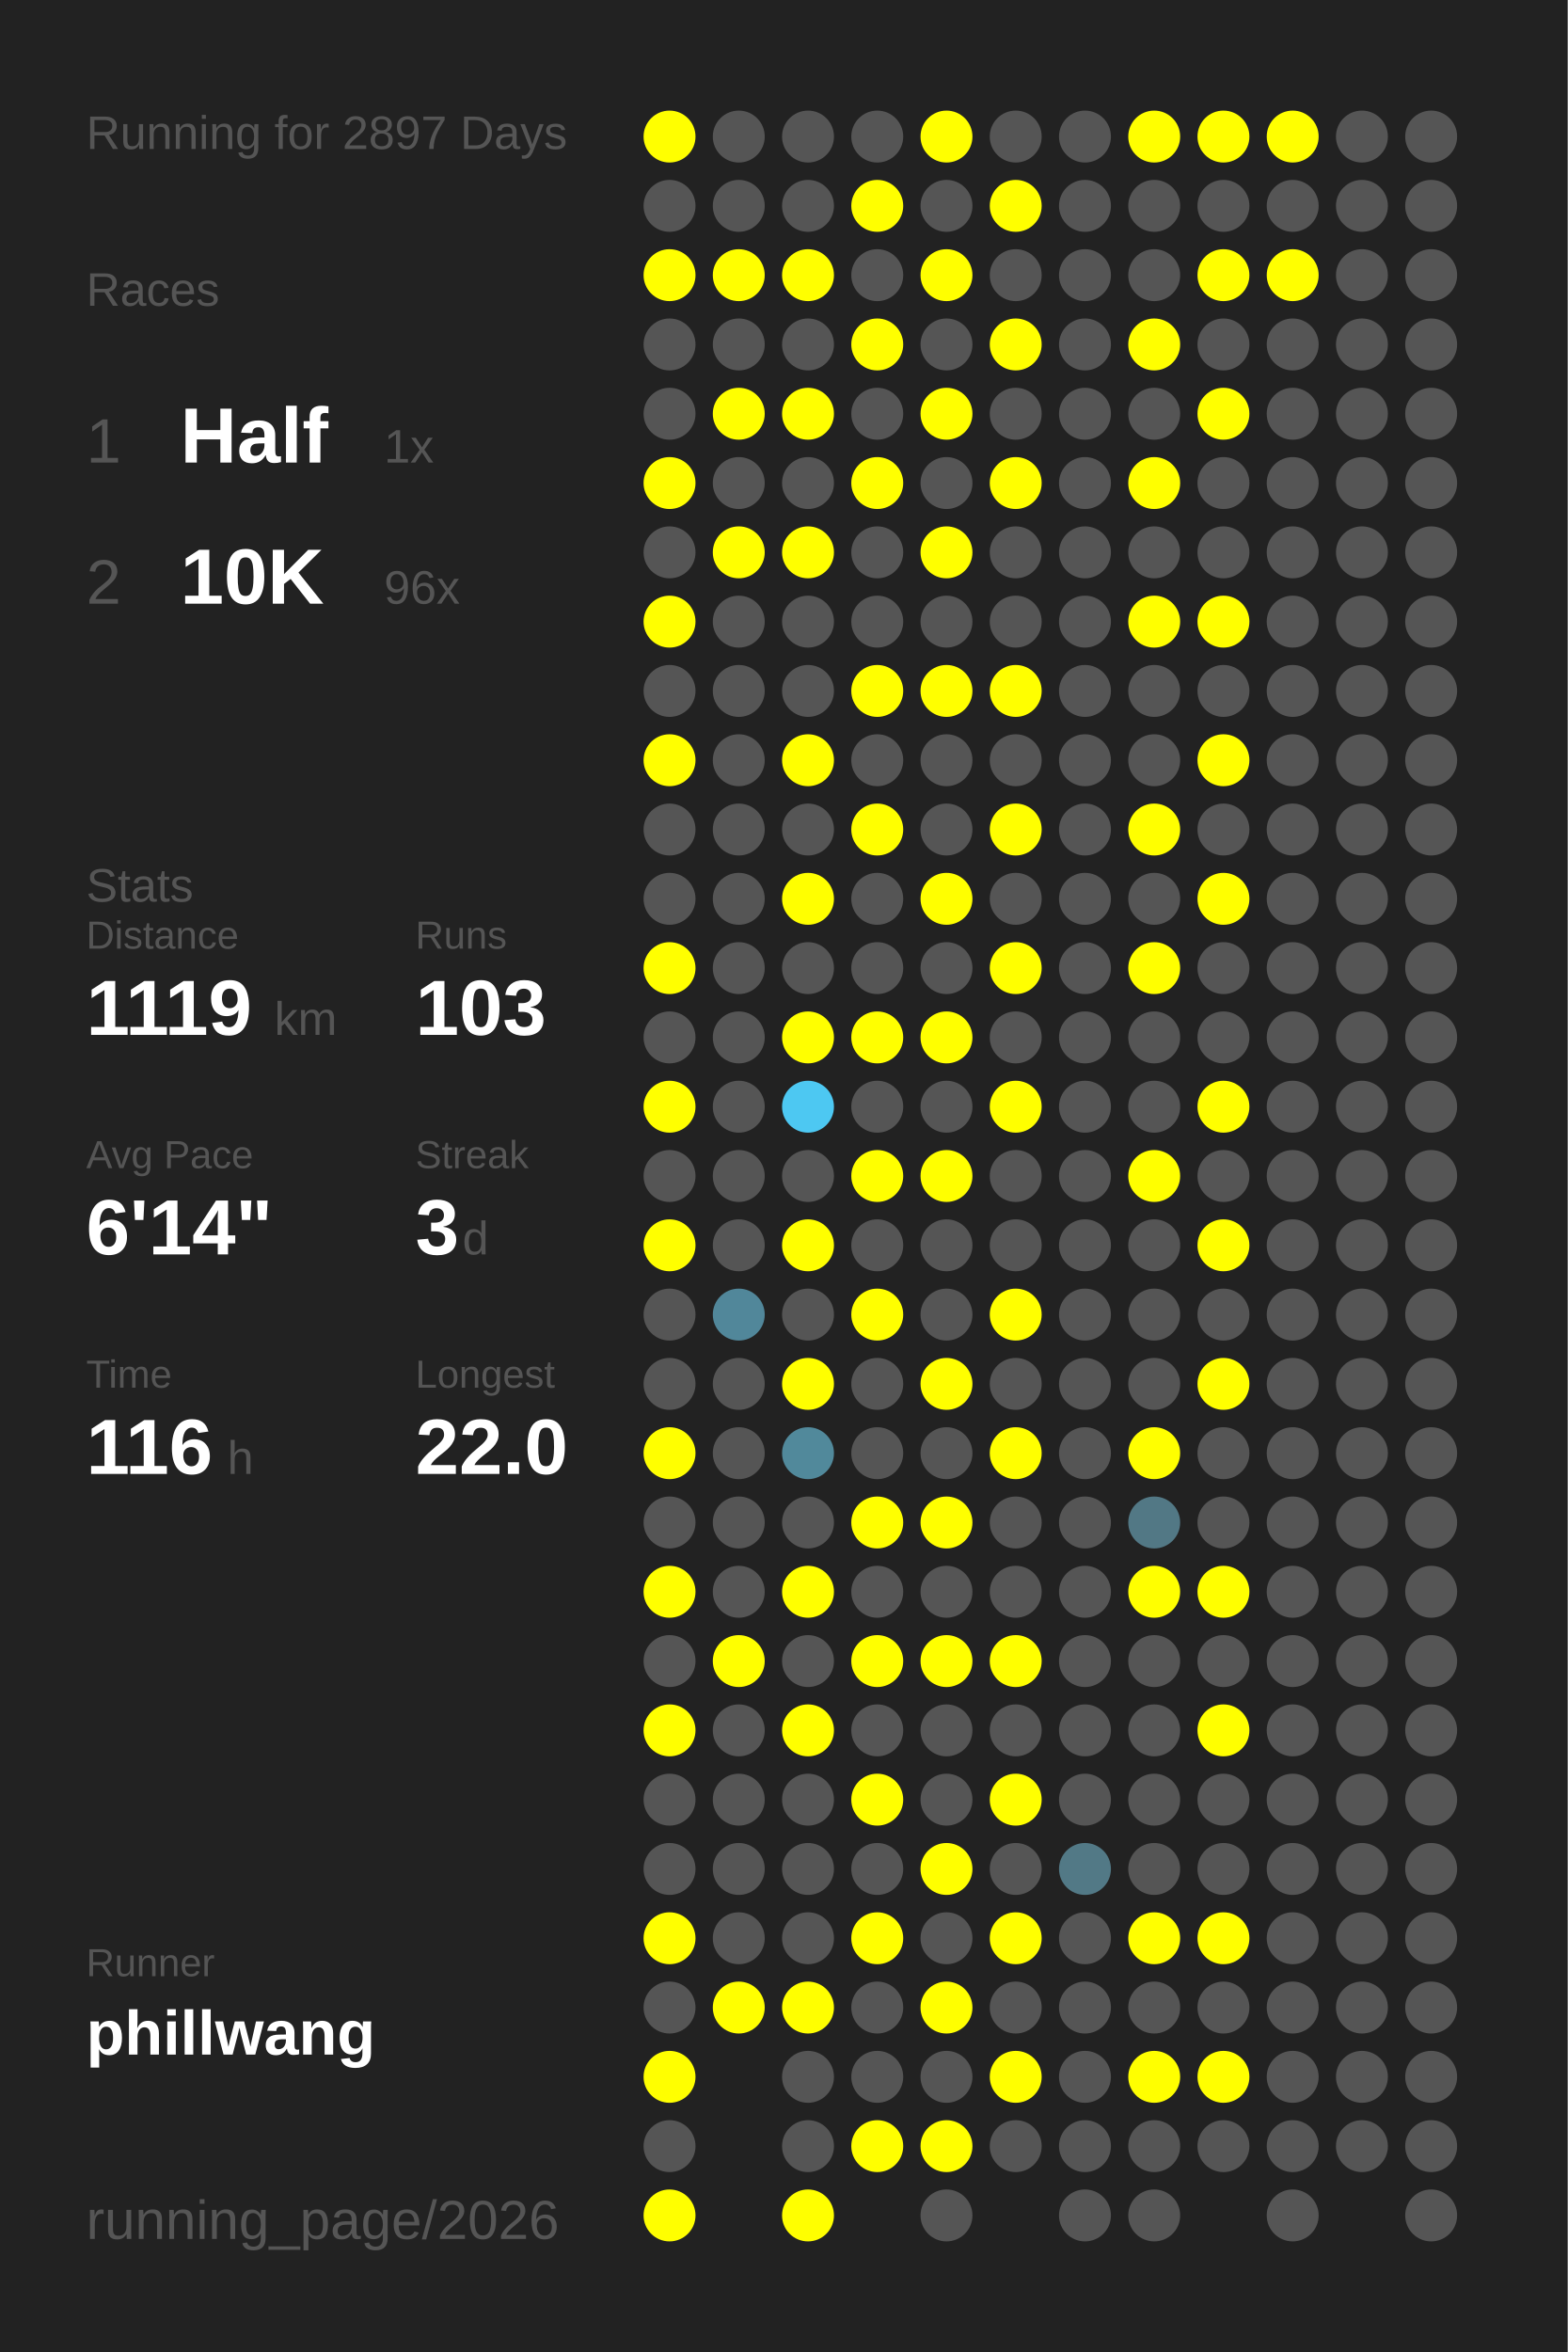
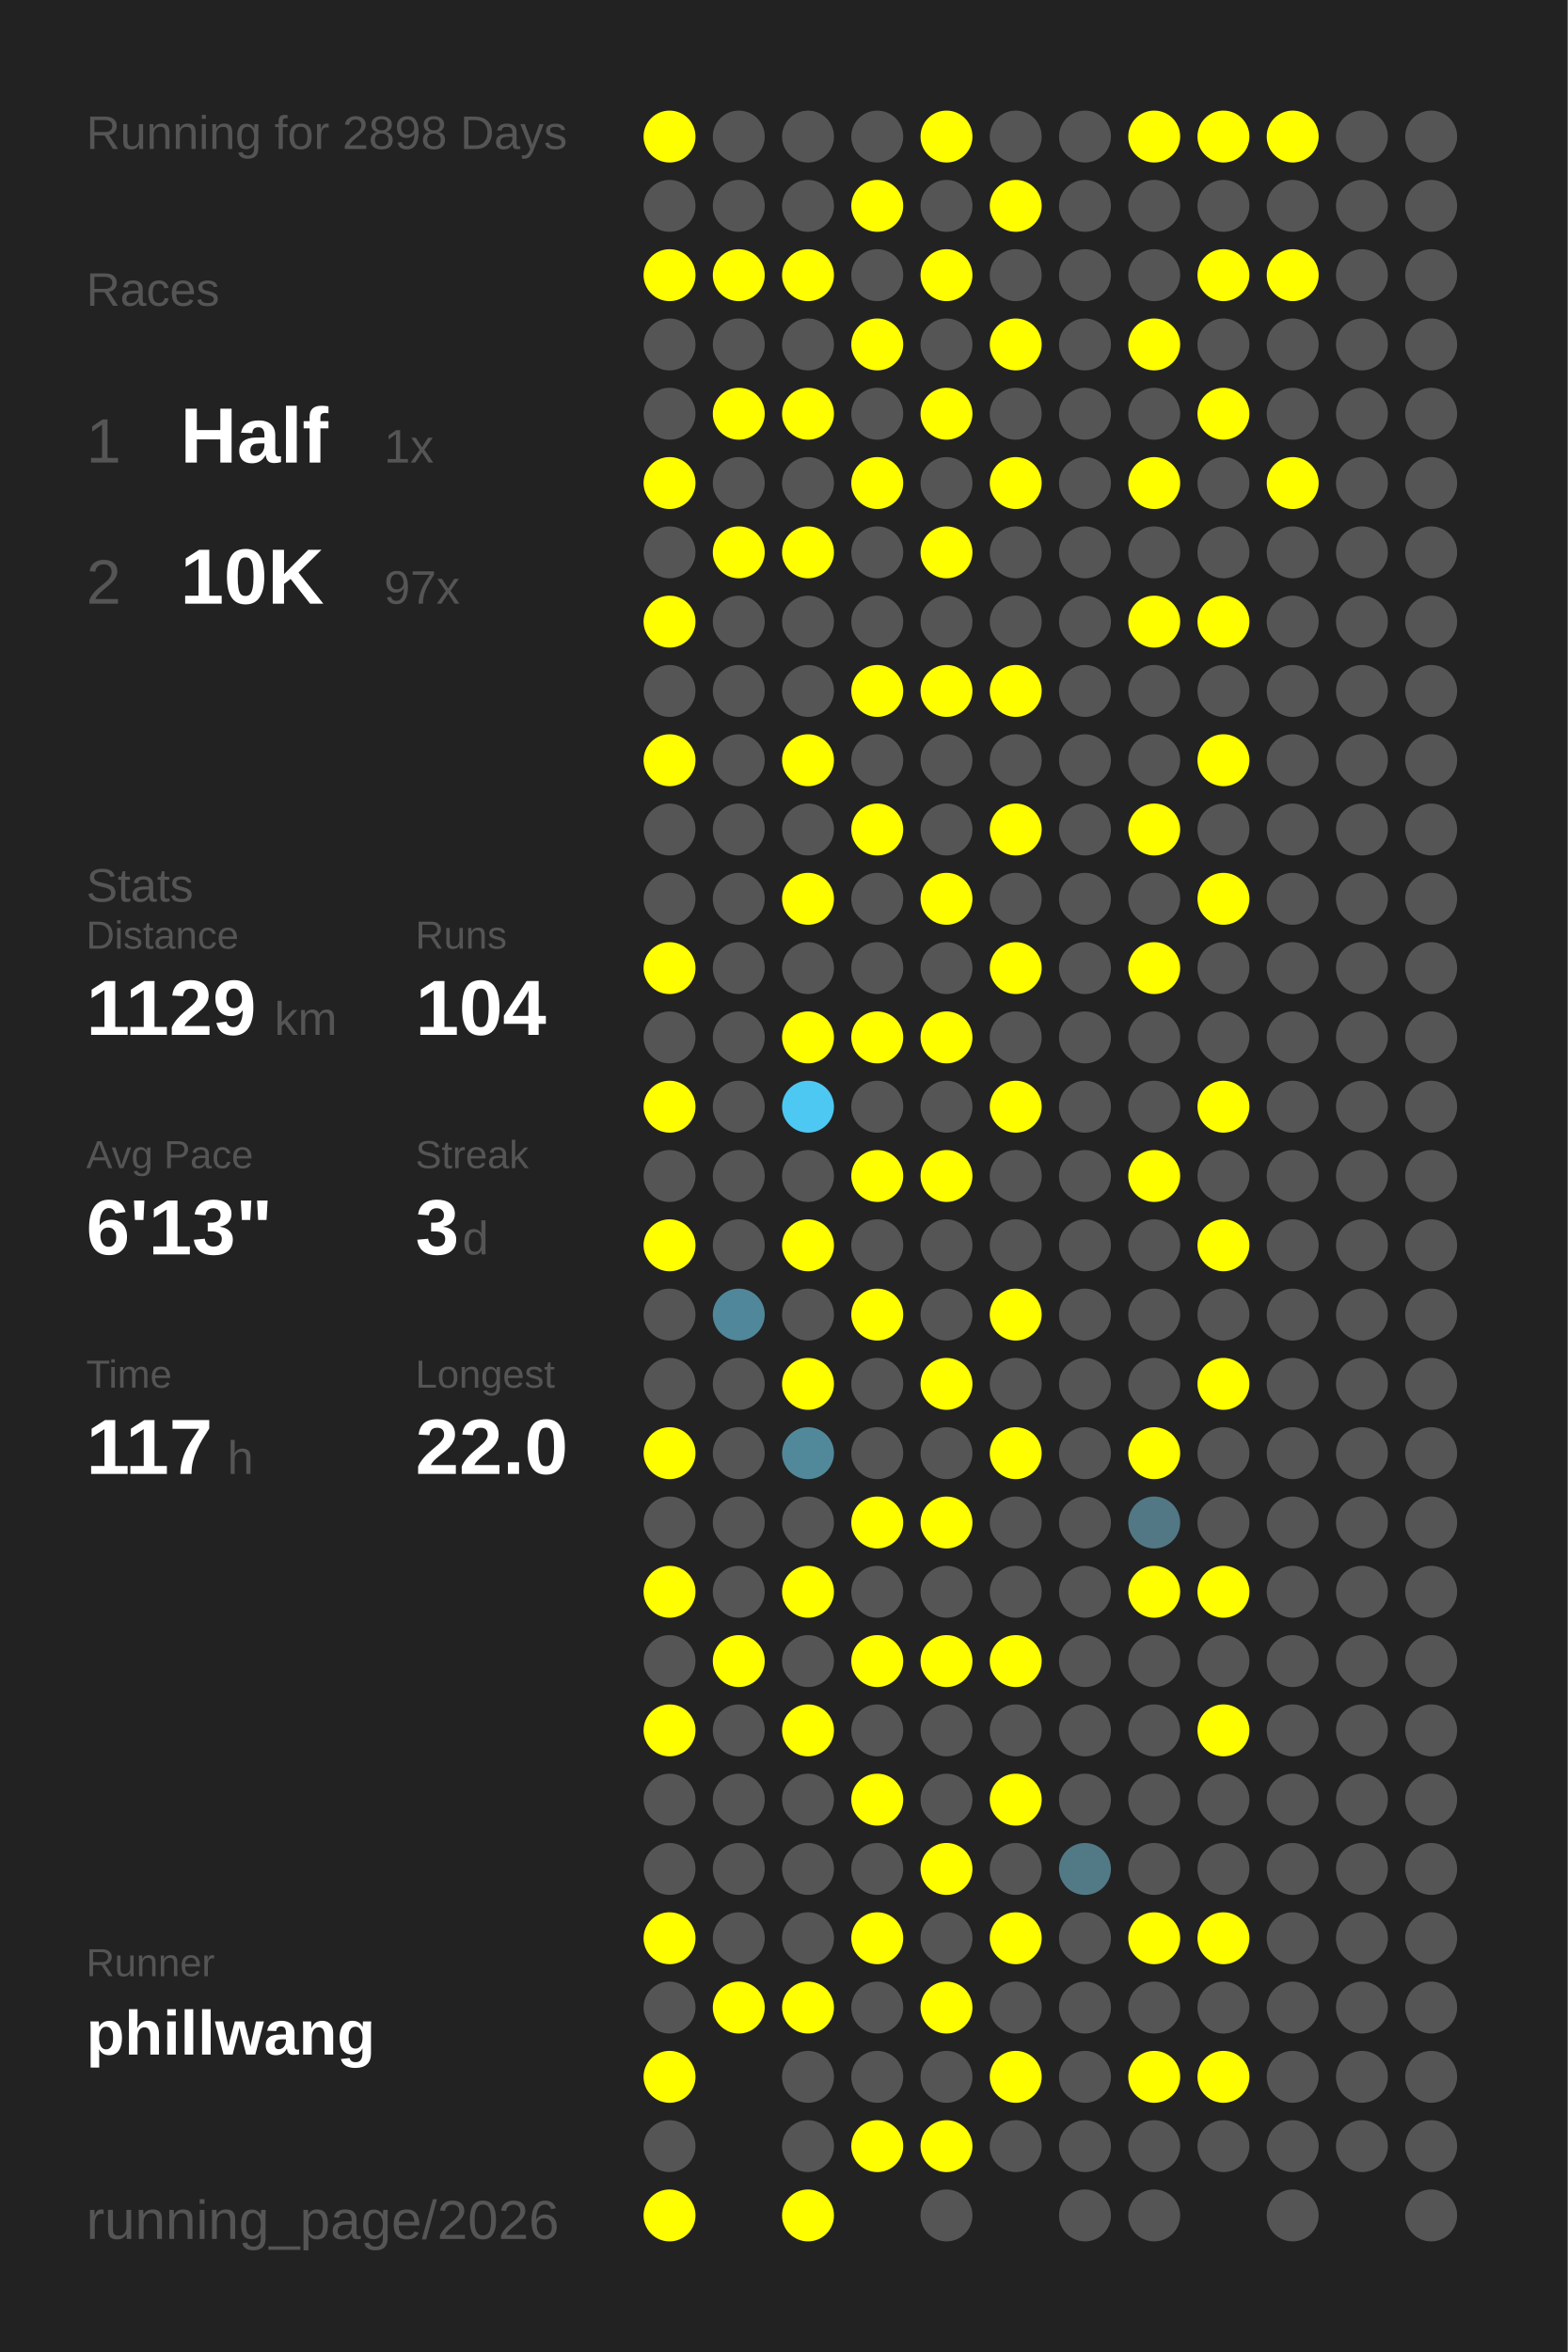
<svg xmlns="http://www.w3.org/2000/svg" baseProfile="full" height="300mm" version="1.1" viewBox="0,0,200,300" width="200mm">
  <defs />
  <rect fill="#222222" height="300" width="200" x="0" y="0" />
-   <text fill="#555555" style="font-size:6px; font-family:Arial;" x="11" y="19">Running for 2897 Days</text>
+   <text fill="#555555" style="font-size:6px; font-family:Arial;" x="11" y="19">Running for 2898 Days</text>
  <text fill="#555555" style="font-size:6px; font-family:Arial;" x="11" y="39">Races</text>
  <text fill="#555555" style="font-size:8px; font-family:Arial;" x="11" y="59">1</text>
  <text fill="#FFFFFF" style="font-size:10px; font-family:Arial; font-weight:bold;" x="23" y="59">Half</text>
  <text fill="#555555" style="font-size:6px; font-family:Arial;" x="49" y="59">1x</text>
  <text fill="#555555" style="font-size:8px; font-family:Arial;" x="11" y="77">2</text>
  <text fill="#FFFFFF" style="font-size:10px; font-family:Arial; font-weight:bold;" x="23" y="77">10K</text>
-   <text fill="#555555" style="font-size:6px; font-family:Arial;" x="49" y="77">96x</text>
+   <text fill="#555555" style="font-size:6px; font-family:Arial;" x="49" y="77">97x</text>
  <text fill="#555555" style="font-size:6px; font-family:Arial;" x="11" y="115">Stats</text>
  <text fill="#555555" style="font-size:5px; font-family:Arial;" x="11" y="121">Distance</text>
-   <text fill="#FFFFFF" style="font-size:10px; font-family:Arial; font-weight:bold;" x="11" y="132">1119</text>
+   <text fill="#FFFFFF" style="font-size:10px; font-family:Arial; font-weight:bold;" x="11" y="132">1129</text>
  <text fill="#555555" style="font-size:6px; font-family:Arial;" x="35" y="132">km</text>
  <text fill="#555555" style="font-size:5px; font-family:Arial;" x="53" y="121">Runs</text>
-   <text fill="#FFFFFF" style="font-size:10px; font-family:Arial; font-weight:bold;" x="53" y="132">103</text>
+   <text fill="#FFFFFF" style="font-size:10px; font-family:Arial; font-weight:bold;" x="53" y="132">104</text>
  <text fill="#555555" style="font-size:5px; font-family:Arial;" x="11" y="149">Avg Pace</text>
-   <text fill="#FFFFFF" style="font-size:10px; font-family:Arial; font-weight:bold;" x="11" y="160">6'14"</text>
+   <text fill="#FFFFFF" style="font-size:10px; font-family:Arial; font-weight:bold;" x="11" y="160">6'13"</text>
  <text fill="#555555" style="font-size:5px; font-family:Arial;" x="53" y="149">Streak</text>
  <text fill="#FFFFFF" style="font-size:10px; font-family:Arial; font-weight:bold;" x="53" y="160">3</text>
  <text fill="#555555" style="font-size:6px; font-family:Arial;" x="59" y="160">d</text>
  <text fill="#555555" style="font-size:5px; font-family:Arial;" x="11" y="177">Time</text>
-   <text fill="#FFFFFF" style="font-size:10px; font-family:Arial; font-weight:bold;" x="11" y="188">116</text>
+   <text fill="#FFFFFF" style="font-size:10px; font-family:Arial; font-weight:bold;" x="11" y="188">117</text>
  <text fill="#555555" style="font-size:6px; font-family:Arial;" x="29" y="188">h</text>
  <text fill="#555555" style="font-size:5px; font-family:Arial;" x="53" y="177">Longest</text>
  <text fill="#FFFFFF" style="font-size:10px; font-family:Arial; font-weight:bold;" x="53" y="188">22.0</text>
  <text fill="#555555" style="font-size:5px; font-family:Arial;" x="11" y="252.065">Runner</text>
  <text fill="#FFFFFF" style="font-size:8px; font-family:Arial; font-weight:bold;" x="11" y="262.065">phillwang</text>
  <text fill="#555555" style="font-size:7px; font-family:Arial;" x="11" y="285.581">running_page/2026</text>
  <circle cx="85.417" cy="17.419" fill="#FFFF00" r="3.312" />
  <circle cx="85.417" cy="26.258" fill="#555555" r="3.312" />
  <circle cx="85.417" cy="35.097" fill="#FFFF00" r="3.312" />
  <circle cx="85.417" cy="43.935" fill="#555555" r="3.312" />
  <circle cx="85.417" cy="52.774" fill="#555555" r="3.312" />
  <circle cx="85.417" cy="61.613" fill="#FFFF00" r="3.312" />
  <circle cx="85.417" cy="70.452" fill="#555555" r="3.312" />
  <circle cx="85.417" cy="79.29" fill="#FFFF00" r="3.312" />
  <circle cx="85.417" cy="88.129" fill="#555555" r="3.312" />
  <circle cx="85.417" cy="96.968" fill="#FFFF00" r="3.312" />
  <circle cx="85.417" cy="105.806" fill="#555555" r="3.312" />
  <circle cx="85.417" cy="114.645" fill="#555555" r="3.312" />
  <circle cx="85.417" cy="123.484" fill="#FFFF00" r="3.312" />
  <circle cx="85.417" cy="132.323" fill="#555555" r="3.312" />
  <circle cx="85.417" cy="141.161" fill="#FFFF00" r="3.312" />
  <circle cx="85.417" cy="150" fill="#555555" r="3.312" />
  <circle cx="85.417" cy="158.839" fill="#FFFF00" r="3.312" />
  <circle cx="85.417" cy="167.677" fill="#555555" r="3.312" />
  <circle cx="85.417" cy="176.516" fill="#555555" r="3.312" />
  <circle cx="85.417" cy="185.355" fill="#FFFF00" r="3.312" />
  <circle cx="85.417" cy="194.194" fill="#555555" r="3.312" />
  <circle cx="85.417" cy="203.032" fill="#FFFF00" r="3.312" />
  <circle cx="85.417" cy="211.871" fill="#555555" r="3.312" />
  <circle cx="85.417" cy="220.71" fill="#FFFF00" r="3.312" />
  <circle cx="85.417" cy="229.548" fill="#555555" r="3.312" />
  <circle cx="85.417" cy="238.387" fill="#555555" r="3.312" />
  <circle cx="85.417" cy="247.226" fill="#FFFF00" r="3.312" />
  <circle cx="85.417" cy="256.065" fill="#555555" r="3.312" />
  <circle cx="85.417" cy="264.903" fill="#FFFF00" r="3.312" />
  <circle cx="85.417" cy="273.742" fill="#555555" r="3.312" />
  <circle cx="85.417" cy="282.581" fill="#FFFF00" r="3.312" />
  <circle cx="94.25" cy="17.419" fill="#555555" r="3.312" />
  <circle cx="94.25" cy="26.258" fill="#555555" r="3.312" />
  <circle cx="94.25" cy="35.097" fill="#FFFF00" r="3.312" />
  <circle cx="94.25" cy="43.935" fill="#555555" r="3.312" />
  <circle cx="94.25" cy="52.774" fill="#FFFF00" r="3.312" />
  <circle cx="94.25" cy="61.613" fill="#555555" r="3.312" />
  <circle cx="94.25" cy="70.452" fill="#FFFF00" r="3.312" />
  <circle cx="94.25" cy="79.29" fill="#555555" r="3.312" />
  <circle cx="94.25" cy="88.129" fill="#555555" r="3.312" />
  <circle cx="94.25" cy="96.968" fill="#555555" r="3.312" />
  <circle cx="94.25" cy="105.806" fill="#555555" r="3.312" />
  <circle cx="94.25" cy="114.645" fill="#555555" r="3.312" />
  <circle cx="94.25" cy="123.484" fill="#555555" r="3.312" />
  <circle cx="94.25" cy="132.323" fill="#555555" r="3.312" />
  <circle cx="94.25" cy="141.161" fill="#555555" r="3.312" />
  <circle cx="94.25" cy="150" fill="#555555" r="3.312" />
  <circle cx="94.25" cy="158.839" fill="#555555" r="3.312" />
  <circle cx="94.25" cy="167.677" fill="#51879a" r="3.312" />
  <circle cx="94.25" cy="176.516" fill="#555555" r="3.312" />
  <circle cx="94.25" cy="185.355" fill="#555555" r="3.312" />
  <circle cx="94.25" cy="194.194" fill="#555555" r="3.312" />
  <circle cx="94.25" cy="203.032" fill="#555555" r="3.312" />
  <circle cx="94.25" cy="211.871" fill="#FFFF00" r="3.312" />
  <circle cx="94.25" cy="220.71" fill="#555555" r="3.312" />
  <circle cx="94.25" cy="229.548" fill="#555555" r="3.312" />
  <circle cx="94.25" cy="238.387" fill="#555555" r="3.312" />
  <circle cx="94.25" cy="247.226" fill="#555555" r="3.312" />
  <circle cx="94.25" cy="256.065" fill="#FFFF00" r="3.312" />
  <circle cx="103.083" cy="17.419" fill="#555555" r="3.312" />
  <circle cx="103.083" cy="26.258" fill="#555555" r="3.312" />
  <circle cx="103.083" cy="35.097" fill="#FFFF00" r="3.312" />
  <circle cx="103.083" cy="43.935" fill="#555555" r="3.312" />
  <circle cx="103.083" cy="52.774" fill="#FFFF00" r="3.312" />
  <circle cx="103.083" cy="61.613" fill="#555555" r="3.312" />
  <circle cx="103.083" cy="70.452" fill="#FFFF00" r="3.312" />
  <circle cx="103.083" cy="79.29" fill="#555555" r="3.312" />
  <circle cx="103.083" cy="88.129" fill="#555555" r="3.312" />
  <circle cx="103.083" cy="96.968" fill="#FFFF00" r="3.312" />
  <circle cx="103.083" cy="105.806" fill="#555555" r="3.312" />
  <circle cx="103.083" cy="114.645" fill="#FFFF00" r="3.312" />
  <circle cx="103.083" cy="123.484" fill="#555555" r="3.312" />
  <circle cx="103.083" cy="132.323" fill="#FFFF00" r="3.312" />
  <circle cx="103.083" cy="141.161" fill="#4dc8f2" r="3.312" />
  <circle cx="103.083" cy="150" fill="#555555" r="3.312" />
  <circle cx="103.083" cy="158.839" fill="#FFFF00" r="3.312" />
  <circle cx="103.083" cy="167.677" fill="#555555" r="3.312" />
  <circle cx="103.083" cy="176.516" fill="#FFFF00" r="3.312" />
  <circle cx="103.083" cy="185.355" fill="#51899b" r="3.312" />
  <circle cx="103.083" cy="194.194" fill="#555555" r="3.312" />
  <circle cx="103.083" cy="203.032" fill="#FFFF00" r="3.312" />
  <circle cx="103.083" cy="211.871" fill="#555555" r="3.312" />
  <circle cx="103.083" cy="220.71" fill="#FFFF00" r="3.312" />
  <circle cx="103.083" cy="229.548" fill="#555555" r="3.312" />
  <circle cx="103.083" cy="238.387" fill="#555555" r="3.312" />
  <circle cx="103.083" cy="247.226" fill="#555555" r="3.312" />
  <circle cx="103.083" cy="256.065" fill="#FFFF00" r="3.312" />
  <circle cx="103.083" cy="264.903" fill="#555555" r="3.312" />
  <circle cx="103.083" cy="273.742" fill="#555555" r="3.312" />
  <circle cx="103.083" cy="282.581" fill="#FFFF00" r="3.312" />
  <circle cx="111.917" cy="17.419" fill="#555555" r="3.312" />
  <circle cx="111.917" cy="26.258" fill="#FFFF00" r="3.312" />
  <circle cx="111.917" cy="35.097" fill="#555555" r="3.312" />
  <circle cx="111.917" cy="43.935" fill="#FFFF00" r="3.312" />
  <circle cx="111.917" cy="52.774" fill="#555555" r="3.312" />
  <circle cx="111.917" cy="61.613" fill="#FFFF00" r="3.312" />
  <circle cx="111.917" cy="70.452" fill="#555555" r="3.312" />
  <circle cx="111.917" cy="79.29" fill="#555555" r="3.312" />
  <circle cx="111.917" cy="88.129" fill="#FFFF00" r="3.312" />
  <circle cx="111.917" cy="96.968" fill="#555555" r="3.312" />
  <circle cx="111.917" cy="105.806" fill="#FFFF00" r="3.312" />
  <circle cx="111.917" cy="114.645" fill="#555555" r="3.312" />
  <circle cx="111.917" cy="123.484" fill="#555555" r="3.312" />
  <circle cx="111.917" cy="132.323" fill="#FFFF00" r="3.312" />
  <circle cx="111.917" cy="141.161" fill="#555555" r="3.312" />
  <circle cx="111.917" cy="150" fill="#FFFF00" r="3.312" />
  <circle cx="111.917" cy="158.839" fill="#555555" r="3.312" />
  <circle cx="111.917" cy="167.677" fill="#FFFF00" r="3.312" />
  <circle cx="111.917" cy="176.516" fill="#555555" r="3.312" />
  <circle cx="111.917" cy="185.355" fill="#555555" r="3.312" />
  <circle cx="111.917" cy="194.194" fill="#FFFF00" r="3.312" />
  <circle cx="111.917" cy="203.032" fill="#555555" r="3.312" />
  <circle cx="111.917" cy="211.871" fill="#FFFF00" r="3.312" />
  <circle cx="111.917" cy="220.71" fill="#555555" r="3.312" />
  <circle cx="111.917" cy="229.548" fill="#FFFF00" r="3.312" />
  <circle cx="111.917" cy="238.387" fill="#555555" r="3.312" />
  <circle cx="111.917" cy="247.226" fill="#FFFF00" r="3.312" />
  <circle cx="111.917" cy="256.065" fill="#555555" r="3.312" />
  <circle cx="111.917" cy="264.903" fill="#555555" r="3.312" />
  <circle cx="111.917" cy="273.742" fill="#FFFF00" r="3.312" />
  <circle cx="120.75" cy="17.419" fill="#FFFF00" r="3.312" />
  <circle cx="120.75" cy="26.258" fill="#555555" r="3.312" />
  <circle cx="120.75" cy="35.097" fill="#FFFF00" r="3.312" />
  <circle cx="120.75" cy="43.935" fill="#555555" r="3.312" />
  <circle cx="120.75" cy="52.774" fill="#FFFF00" r="3.312" />
  <circle cx="120.75" cy="61.613" fill="#555555" r="3.312" />
  <circle cx="120.75" cy="70.452" fill="#FFFF00" r="3.312" />
  <circle cx="120.75" cy="79.29" fill="#555555" r="3.312" />
  <circle cx="120.75" cy="88.129" fill="#FFFF00" r="3.312" />
  <circle cx="120.75" cy="96.968" fill="#555555" r="3.312" />
  <circle cx="120.75" cy="105.806" fill="#555555" r="3.312" />
  <circle cx="120.75" cy="114.645" fill="#FFFF00" r="3.312" />
  <circle cx="120.75" cy="123.484" fill="#555555" r="3.312" />
  <circle cx="120.75" cy="132.323" fill="#FFFF00" r="3.312" />
  <circle cx="120.75" cy="141.161" fill="#555555" r="3.312" />
  <circle cx="120.75" cy="150" fill="#FFFF00" r="3.312" />
  <circle cx="120.75" cy="158.839" fill="#555555" r="3.312" />
  <circle cx="120.75" cy="167.677" fill="#555555" r="3.312" />
  <circle cx="120.75" cy="176.516" fill="#FFFF00" r="3.312" />
  <circle cx="120.75" cy="185.355" fill="#555555" r="3.312" />
  <circle cx="120.75" cy="194.194" fill="#FFFF00" r="3.312" />
  <circle cx="120.75" cy="203.032" fill="#555555" r="3.312" />
  <circle cx="120.75" cy="211.871" fill="#FFFF00" r="3.312" />
  <circle cx="120.75" cy="220.71" fill="#555555" r="3.312" />
  <circle cx="120.75" cy="229.548" fill="#555555" r="3.312" />
  <circle cx="120.75" cy="238.387" fill="#FFFF00" r="3.312" />
  <circle cx="120.75" cy="247.226" fill="#555555" r="3.312" />
  <circle cx="120.75" cy="256.065" fill="#FFFF00" r="3.312" />
  <circle cx="120.75" cy="264.903" fill="#555555" r="3.312" />
  <circle cx="120.75" cy="273.742" fill="#FFFF00" r="3.312" />
  <circle cx="120.75" cy="282.581" fill="#555555" r="3.312" />
  <circle cx="129.583" cy="17.419" fill="#555555" r="3.312" />
  <circle cx="129.583" cy="26.258" fill="#FFFF00" r="3.312" />
  <circle cx="129.583" cy="35.097" fill="#555555" r="3.312" />
  <circle cx="129.583" cy="43.935" fill="#FFFF00" r="3.312" />
  <circle cx="129.583" cy="52.774" fill="#555555" r="3.312" />
  <circle cx="129.583" cy="61.613" fill="#FFFF00" r="3.312" />
  <circle cx="129.583" cy="70.452" fill="#555555" r="3.312" />
  <circle cx="129.583" cy="79.29" fill="#555555" r="3.312" />
  <circle cx="129.583" cy="88.129" fill="#FFFF00" r="3.312" />
  <circle cx="129.583" cy="96.968" fill="#555555" r="3.312" />
  <circle cx="129.583" cy="105.806" fill="#FFFF00" r="3.312" />
  <circle cx="129.583" cy="114.645" fill="#555555" r="3.312" />
  <circle cx="129.583" cy="123.484" fill="#FFFF00" r="3.312" />
  <circle cx="129.583" cy="132.323" fill="#555555" r="3.312" />
  <circle cx="129.583" cy="141.161" fill="#FFFF00" r="3.312" />
  <circle cx="129.583" cy="150" fill="#555555" r="3.312" />
  <circle cx="129.583" cy="158.839" fill="#555555" r="3.312" />
  <circle cx="129.583" cy="167.677" fill="#FFFF00" r="3.312" />
  <circle cx="129.583" cy="176.516" fill="#555555" r="3.312" />
  <circle cx="129.583" cy="185.355" fill="#FFFF00" r="3.312" />
  <circle cx="129.583" cy="194.194" fill="#555555" r="3.312" />
  <circle cx="129.583" cy="203.032" fill="#555555" r="3.312" />
  <circle cx="129.583" cy="211.871" fill="#FFFF00" r="3.312" />
  <circle cx="129.583" cy="220.71" fill="#555555" r="3.312" />
  <circle cx="129.583" cy="229.548" fill="#FFFF00" r="3.312" />
  <circle cx="129.583" cy="238.387" fill="#555555" r="3.312" />
  <circle cx="129.583" cy="247.226" fill="#FFFF00" r="3.312" />
  <circle cx="129.583" cy="256.065" fill="#555555" r="3.312" />
  <circle cx="129.583" cy="264.903" fill="#FFFF00" r="3.312" />
  <circle cx="129.583" cy="273.742" fill="#555555" r="3.312" />
  <circle cx="138.417" cy="17.419" fill="#555555" r="3.312" />
  <circle cx="138.417" cy="26.258" fill="#555555" r="3.312" />
  <circle cx="138.417" cy="35.097" fill="#555555" r="3.312" />
  <circle cx="138.417" cy="43.935" fill="#555555" r="3.312" />
  <circle cx="138.417" cy="52.774" fill="#555555" r="3.312" />
  <circle cx="138.417" cy="61.613" fill="#555555" r="3.312" />
  <circle cx="138.417" cy="70.452" fill="#555555" r="3.312" />
  <circle cx="138.417" cy="79.29" fill="#555555" r="3.312" />
  <circle cx="138.417" cy="88.129" fill="#555555" r="3.312" />
  <circle cx="138.417" cy="96.968" fill="#555555" r="3.312" />
  <circle cx="138.417" cy="105.806" fill="#555555" r="3.312" />
  <circle cx="138.417" cy="114.645" fill="#555555" r="3.312" />
  <circle cx="138.417" cy="123.484" fill="#555555" r="3.312" />
  <circle cx="138.417" cy="132.323" fill="#555555" r="3.312" />
  <circle cx="138.417" cy="141.161" fill="#555555" r="3.312" />
  <circle cx="138.417" cy="150" fill="#555555" r="3.312" />
  <circle cx="138.417" cy="158.839" fill="#555555" r="3.312" />
  <circle cx="138.417" cy="167.677" fill="#555555" r="3.312" />
  <circle cx="138.417" cy="176.516" fill="#555555" r="3.312" />
  <circle cx="138.417" cy="185.355" fill="#555555" r="3.312" />
  <circle cx="138.417" cy="194.194" fill="#555555" r="3.312" />
  <circle cx="138.417" cy="203.032" fill="#555555" r="3.312" />
  <circle cx="138.417" cy="211.871" fill="#555555" r="3.312" />
  <circle cx="138.417" cy="220.71" fill="#555555" r="3.312" />
  <circle cx="138.417" cy="229.548" fill="#555555" r="3.312" />
  <circle cx="138.417" cy="238.387" fill="#527986" r="3.312" />
  <circle cx="138.417" cy="247.226" fill="#555555" r="3.312" />
  <circle cx="138.417" cy="256.065" fill="#555555" r="3.312" />
  <circle cx="138.417" cy="264.903" fill="#555555" r="3.312" />
  <circle cx="138.417" cy="273.742" fill="#555555" r="3.312" />
  <circle cx="138.417" cy="282.581" fill="#555555" r="3.312" />
  <circle cx="147.25" cy="17.419" fill="#FFFF00" r="3.312" />
  <circle cx="147.25" cy="26.258" fill="#555555" r="3.312" />
  <circle cx="147.25" cy="35.097" fill="#555555" r="3.312" />
  <circle cx="147.25" cy="43.935" fill="#FFFF00" r="3.312" />
  <circle cx="147.25" cy="52.774" fill="#555555" r="3.312" />
  <circle cx="147.25" cy="61.613" fill="#FFFF00" r="3.312" />
  <circle cx="147.25" cy="70.452" fill="#555555" r="3.312" />
  <circle cx="147.25" cy="79.29" fill="#FFFF00" r="3.312" />
  <circle cx="147.25" cy="88.129" fill="#555555" r="3.312" />
  <circle cx="147.25" cy="96.968" fill="#555555" r="3.312" />
  <circle cx="147.25" cy="105.806" fill="#FFFF00" r="3.312" />
  <circle cx="147.25" cy="114.645" fill="#555555" r="3.312" />
  <circle cx="147.25" cy="123.484" fill="#FFFF00" r="3.312" />
  <circle cx="147.25" cy="132.323" fill="#555555" r="3.312" />
  <circle cx="147.25" cy="141.161" fill="#555555" r="3.312" />
  <circle cx="147.25" cy="150" fill="#FFFF00" r="3.312" />
  <circle cx="147.25" cy="158.839" fill="#555555" r="3.312" />
  <circle cx="147.25" cy="167.677" fill="#555555" r="3.312" />
  <circle cx="147.25" cy="176.516" fill="#555555" r="3.312" />
  <circle cx="147.25" cy="185.355" fill="#FFFF00" r="3.312" />
  <circle cx="147.25" cy="194.194" fill="#527885" r="3.312" />
  <circle cx="147.25" cy="203.032" fill="#FFFF00" r="3.312" />
  <circle cx="147.25" cy="211.871" fill="#555555" r="3.312" />
  <circle cx="147.25" cy="220.71" fill="#555555" r="3.312" />
  <circle cx="147.25" cy="229.548" fill="#555555" r="3.312" />
  <circle cx="147.25" cy="238.387" fill="#555555" r="3.312" />
  <circle cx="147.25" cy="247.226" fill="#FFFF00" r="3.312" />
  <circle cx="147.25" cy="256.065" fill="#555555" r="3.312" />
  <circle cx="147.25" cy="264.903" fill="#FFFF00" r="3.312" />
  <circle cx="147.25" cy="273.742" fill="#555555" r="3.312" />
  <circle cx="147.25" cy="282.581" fill="#555555" r="3.312" />
  <circle cx="156.083" cy="17.419" fill="#FFFF00" r="3.312" />
  <circle cx="156.083" cy="26.258" fill="#555555" r="3.312" />
  <circle cx="156.083" cy="35.097" fill="#FFFF00" r="3.312" />
  <circle cx="156.083" cy="43.935" fill="#555555" r="3.312" />
  <circle cx="156.083" cy="52.774" fill="#FFFF00" r="3.312" />
  <circle cx="156.083" cy="61.613" fill="#555555" r="3.312" />
  <circle cx="156.083" cy="70.452" fill="#555555" r="3.312" />
  <circle cx="156.083" cy="79.29" fill="#FFFF00" r="3.312" />
  <circle cx="156.083" cy="88.129" fill="#555555" r="3.312" />
  <circle cx="156.083" cy="96.968" fill="#FFFF00" r="3.312" />
  <circle cx="156.083" cy="105.806" fill="#555555" r="3.312" />
  <circle cx="156.083" cy="114.645" fill="#FFFF00" r="3.312" />
  <circle cx="156.083" cy="123.484" fill="#555555" r="3.312" />
  <circle cx="156.083" cy="132.323" fill="#555555" r="3.312" />
  <circle cx="156.083" cy="141.161" fill="#FFFF00" r="3.312" />
  <circle cx="156.083" cy="150" fill="#555555" r="3.312" />
  <circle cx="156.083" cy="158.839" fill="#FFFF00" r="3.312" />
  <circle cx="156.083" cy="167.677" fill="#555555" r="3.312" />
  <circle cx="156.083" cy="176.516" fill="#FFFF00" r="3.312" />
  <circle cx="156.083" cy="185.355" fill="#555555" r="3.312" />
  <circle cx="156.083" cy="194.194" fill="#555555" r="3.312" />
  <circle cx="156.083" cy="203.032" fill="#FFFF00" r="3.312" />
  <circle cx="156.083" cy="211.871" fill="#555555" r="3.312" />
  <circle cx="156.083" cy="220.71" fill="#FFFF00" r="3.312" />
  <circle cx="156.083" cy="229.548" fill="#555555" r="3.312" />
  <circle cx="156.083" cy="238.387" fill="#555555" r="3.312" />
  <circle cx="156.083" cy="247.226" fill="#FFFF00" r="3.312" />
  <circle cx="156.083" cy="256.065" fill="#555555" r="3.312" />
  <circle cx="156.083" cy="264.903" fill="#FFFF00" r="3.312" />
  <circle cx="156.083" cy="273.742" fill="#555555" r="3.312" />
  <circle cx="164.917" cy="17.419" fill="#FFFF00" r="3.312" />
  <circle cx="164.917" cy="26.258" fill="#555555" r="3.312" />
  <circle cx="164.917" cy="35.097" fill="#FFFF00" r="3.312" />
  <circle cx="164.917" cy="43.935" fill="#555555" r="3.312" />
  <circle cx="164.917" cy="52.774" fill="#555555" r="3.312" />
-   <circle cx="164.917" cy="61.613" fill="#555555" r="3.312" />
+   <circle cx="164.917" cy="61.613" fill="#FFFF00" r="3.312" />
  <circle cx="164.917" cy="70.452" fill="#555555" r="3.312" />
  <circle cx="164.917" cy="79.29" fill="#555555" r="3.312" />
  <circle cx="164.917" cy="88.129" fill="#555555" r="3.312" />
  <circle cx="164.917" cy="96.968" fill="#555555" r="3.312" />
  <circle cx="164.917" cy="105.806" fill="#555555" r="3.312" />
  <circle cx="164.917" cy="114.645" fill="#555555" r="3.312" />
  <circle cx="164.917" cy="123.484" fill="#555555" r="3.312" />
  <circle cx="164.917" cy="132.323" fill="#555555" r="3.312" />
  <circle cx="164.917" cy="141.161" fill="#555555" r="3.312" />
  <circle cx="164.917" cy="150" fill="#555555" r="3.312" />
  <circle cx="164.917" cy="158.839" fill="#555555" r="3.312" />
  <circle cx="164.917" cy="167.677" fill="#555555" r="3.312" />
  <circle cx="164.917" cy="176.516" fill="#555555" r="3.312" />
  <circle cx="164.917" cy="185.355" fill="#555555" r="3.312" />
  <circle cx="164.917" cy="194.194" fill="#555555" r="3.312" />
  <circle cx="164.917" cy="203.032" fill="#555555" r="3.312" />
  <circle cx="164.917" cy="211.871" fill="#555555" r="3.312" />
  <circle cx="164.917" cy="220.71" fill="#555555" r="3.312" />
  <circle cx="164.917" cy="229.548" fill="#555555" r="3.312" />
  <circle cx="164.917" cy="238.387" fill="#555555" r="3.312" />
  <circle cx="164.917" cy="247.226" fill="#555555" r="3.312" />
  <circle cx="164.917" cy="256.065" fill="#555555" r="3.312" />
  <circle cx="164.917" cy="264.903" fill="#555555" r="3.312" />
  <circle cx="164.917" cy="273.742" fill="#555555" r="3.312" />
  <circle cx="164.917" cy="282.581" fill="#555555" r="3.312" />
  <circle cx="173.75" cy="17.419" fill="#555555" r="3.312" />
  <circle cx="173.75" cy="26.258" fill="#555555" r="3.312" />
  <circle cx="173.75" cy="35.097" fill="#555555" r="3.312" />
  <circle cx="173.75" cy="43.935" fill="#555555" r="3.312" />
  <circle cx="173.75" cy="52.774" fill="#555555" r="3.312" />
  <circle cx="173.75" cy="61.613" fill="#555555" r="3.312" />
  <circle cx="173.75" cy="70.452" fill="#555555" r="3.312" />
  <circle cx="173.75" cy="79.29" fill="#555555" r="3.312" />
  <circle cx="173.75" cy="88.129" fill="#555555" r="3.312" />
  <circle cx="173.75" cy="96.968" fill="#555555" r="3.312" />
  <circle cx="173.75" cy="105.806" fill="#555555" r="3.312" />
  <circle cx="173.75" cy="114.645" fill="#555555" r="3.312" />
  <circle cx="173.75" cy="123.484" fill="#555555" r="3.312" />
  <circle cx="173.75" cy="132.323" fill="#555555" r="3.312" />
  <circle cx="173.75" cy="141.161" fill="#555555" r="3.312" />
  <circle cx="173.75" cy="150" fill="#555555" r="3.312" />
  <circle cx="173.75" cy="158.839" fill="#555555" r="3.312" />
  <circle cx="173.75" cy="167.677" fill="#555555" r="3.312" />
  <circle cx="173.75" cy="176.516" fill="#555555" r="3.312" />
  <circle cx="173.75" cy="185.355" fill="#555555" r="3.312" />
  <circle cx="173.75" cy="194.194" fill="#555555" r="3.312" />
  <circle cx="173.75" cy="203.032" fill="#555555" r="3.312" />
  <circle cx="173.75" cy="211.871" fill="#555555" r="3.312" />
  <circle cx="173.75" cy="220.71" fill="#555555" r="3.312" />
  <circle cx="173.75" cy="229.548" fill="#555555" r="3.312" />
  <circle cx="173.75" cy="238.387" fill="#555555" r="3.312" />
  <circle cx="173.75" cy="247.226" fill="#555555" r="3.312" />
  <circle cx="173.75" cy="256.065" fill="#555555" r="3.312" />
  <circle cx="173.75" cy="264.903" fill="#555555" r="3.312" />
  <circle cx="173.75" cy="273.742" fill="#555555" r="3.312" />
  <circle cx="182.583" cy="17.419" fill="#555555" r="3.312" />
  <circle cx="182.583" cy="26.258" fill="#555555" r="3.312" />
  <circle cx="182.583" cy="35.097" fill="#555555" r="3.312" />
  <circle cx="182.583" cy="43.935" fill="#555555" r="3.312" />
  <circle cx="182.583" cy="52.774" fill="#555555" r="3.312" />
  <circle cx="182.583" cy="61.613" fill="#555555" r="3.312" />
  <circle cx="182.583" cy="70.452" fill="#555555" r="3.312" />
  <circle cx="182.583" cy="79.29" fill="#555555" r="3.312" />
  <circle cx="182.583" cy="88.129" fill="#555555" r="3.312" />
  <circle cx="182.583" cy="96.968" fill="#555555" r="3.312" />
  <circle cx="182.583" cy="105.806" fill="#555555" r="3.312" />
  <circle cx="182.583" cy="114.645" fill="#555555" r="3.312" />
  <circle cx="182.583" cy="123.484" fill="#555555" r="3.312" />
  <circle cx="182.583" cy="132.323" fill="#555555" r="3.312" />
  <circle cx="182.583" cy="141.161" fill="#555555" r="3.312" />
  <circle cx="182.583" cy="150" fill="#555555" r="3.312" />
  <circle cx="182.583" cy="158.839" fill="#555555" r="3.312" />
  <circle cx="182.583" cy="167.677" fill="#555555" r="3.312" />
  <circle cx="182.583" cy="176.516" fill="#555555" r="3.312" />
  <circle cx="182.583" cy="185.355" fill="#555555" r="3.312" />
  <circle cx="182.583" cy="194.194" fill="#555555" r="3.312" />
  <circle cx="182.583" cy="203.032" fill="#555555" r="3.312" />
  <circle cx="182.583" cy="211.871" fill="#555555" r="3.312" />
  <circle cx="182.583" cy="220.71" fill="#555555" r="3.312" />
  <circle cx="182.583" cy="229.548" fill="#555555" r="3.312" />
  <circle cx="182.583" cy="238.387" fill="#555555" r="3.312" />
  <circle cx="182.583" cy="247.226" fill="#555555" r="3.312" />
  <circle cx="182.583" cy="256.065" fill="#555555" r="3.312" />
  <circle cx="182.583" cy="264.903" fill="#555555" r="3.312" />
  <circle cx="182.583" cy="273.742" fill="#555555" r="3.312" />
  <circle cx="182.583" cy="282.581" fill="#555555" r="3.312" />
</svg>
